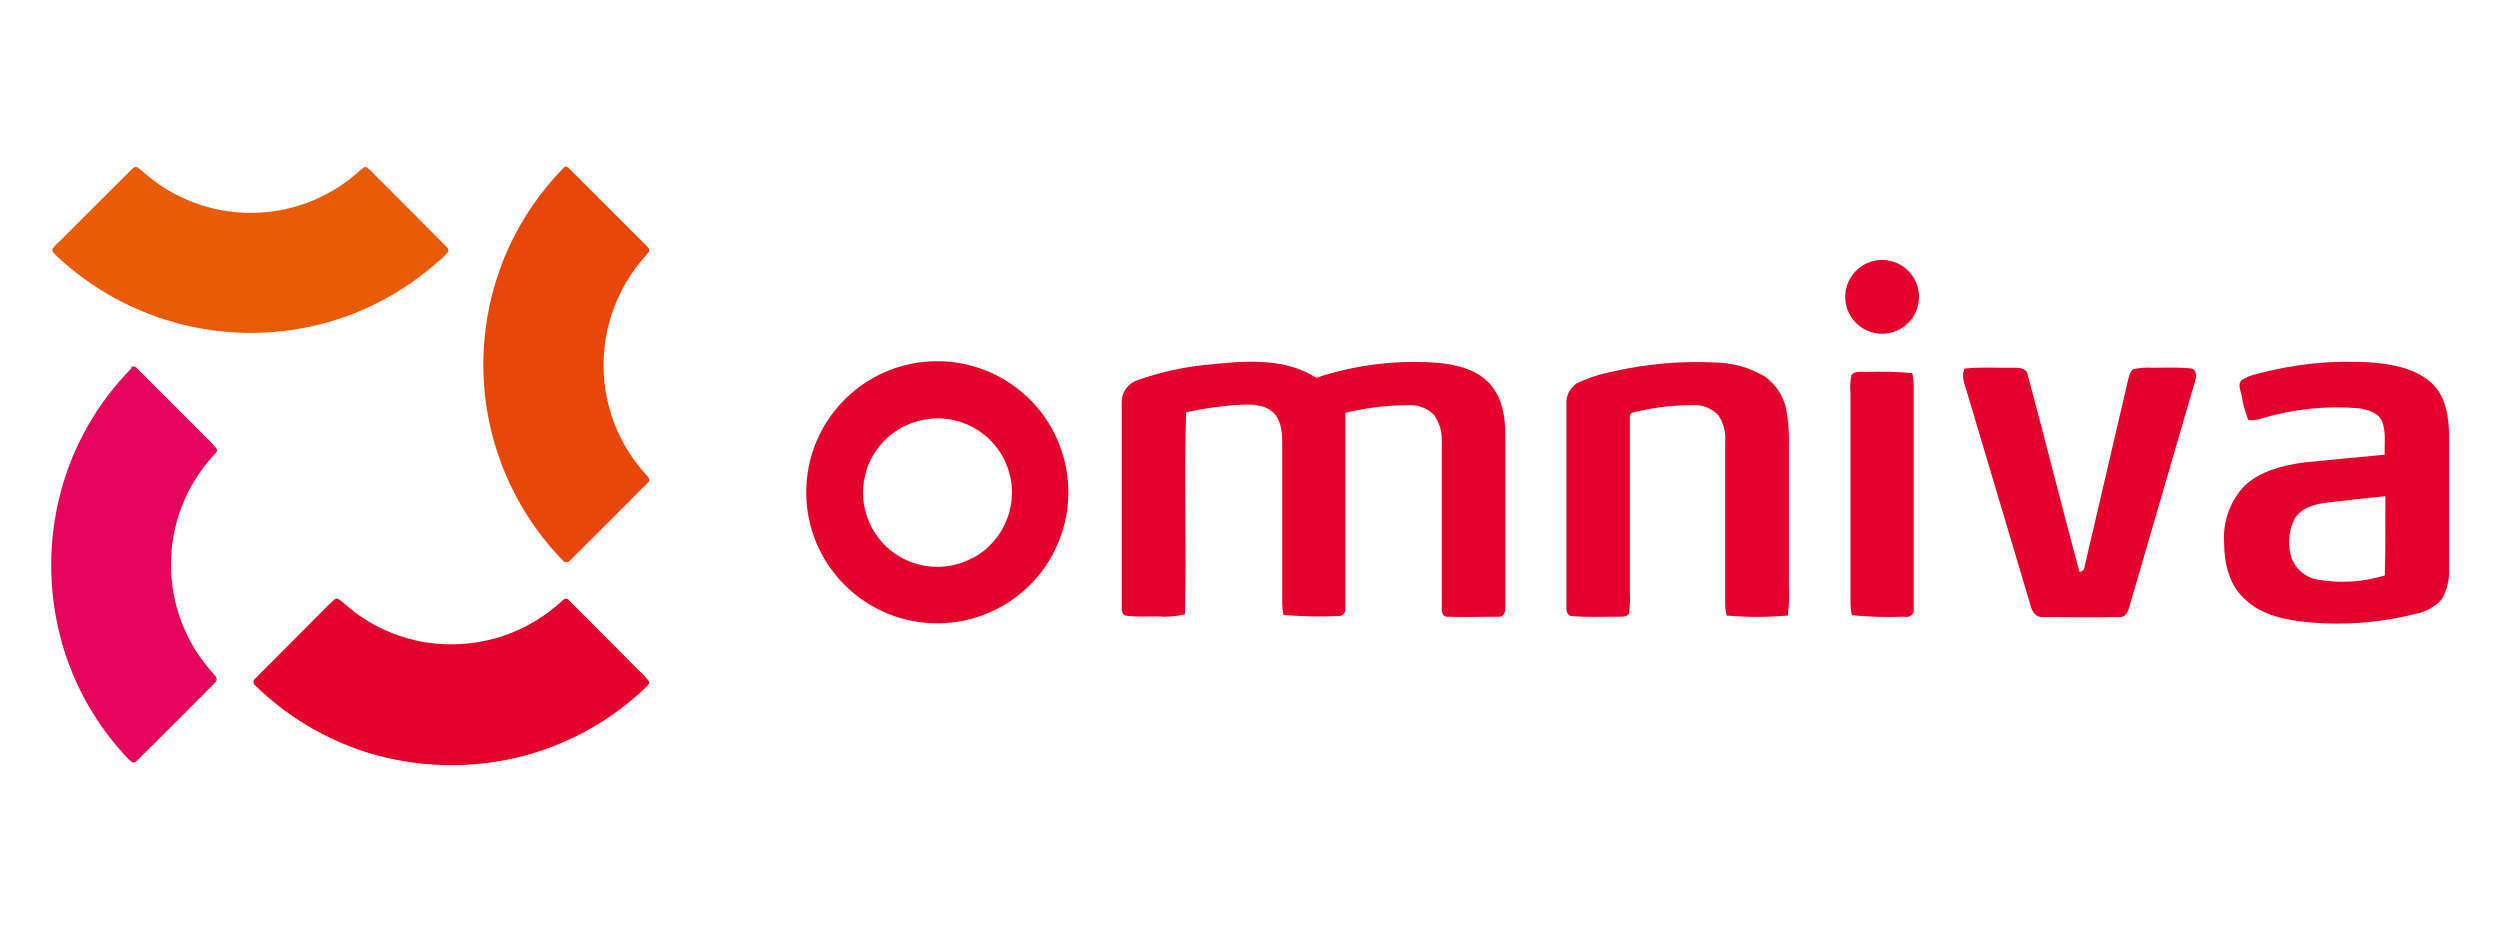
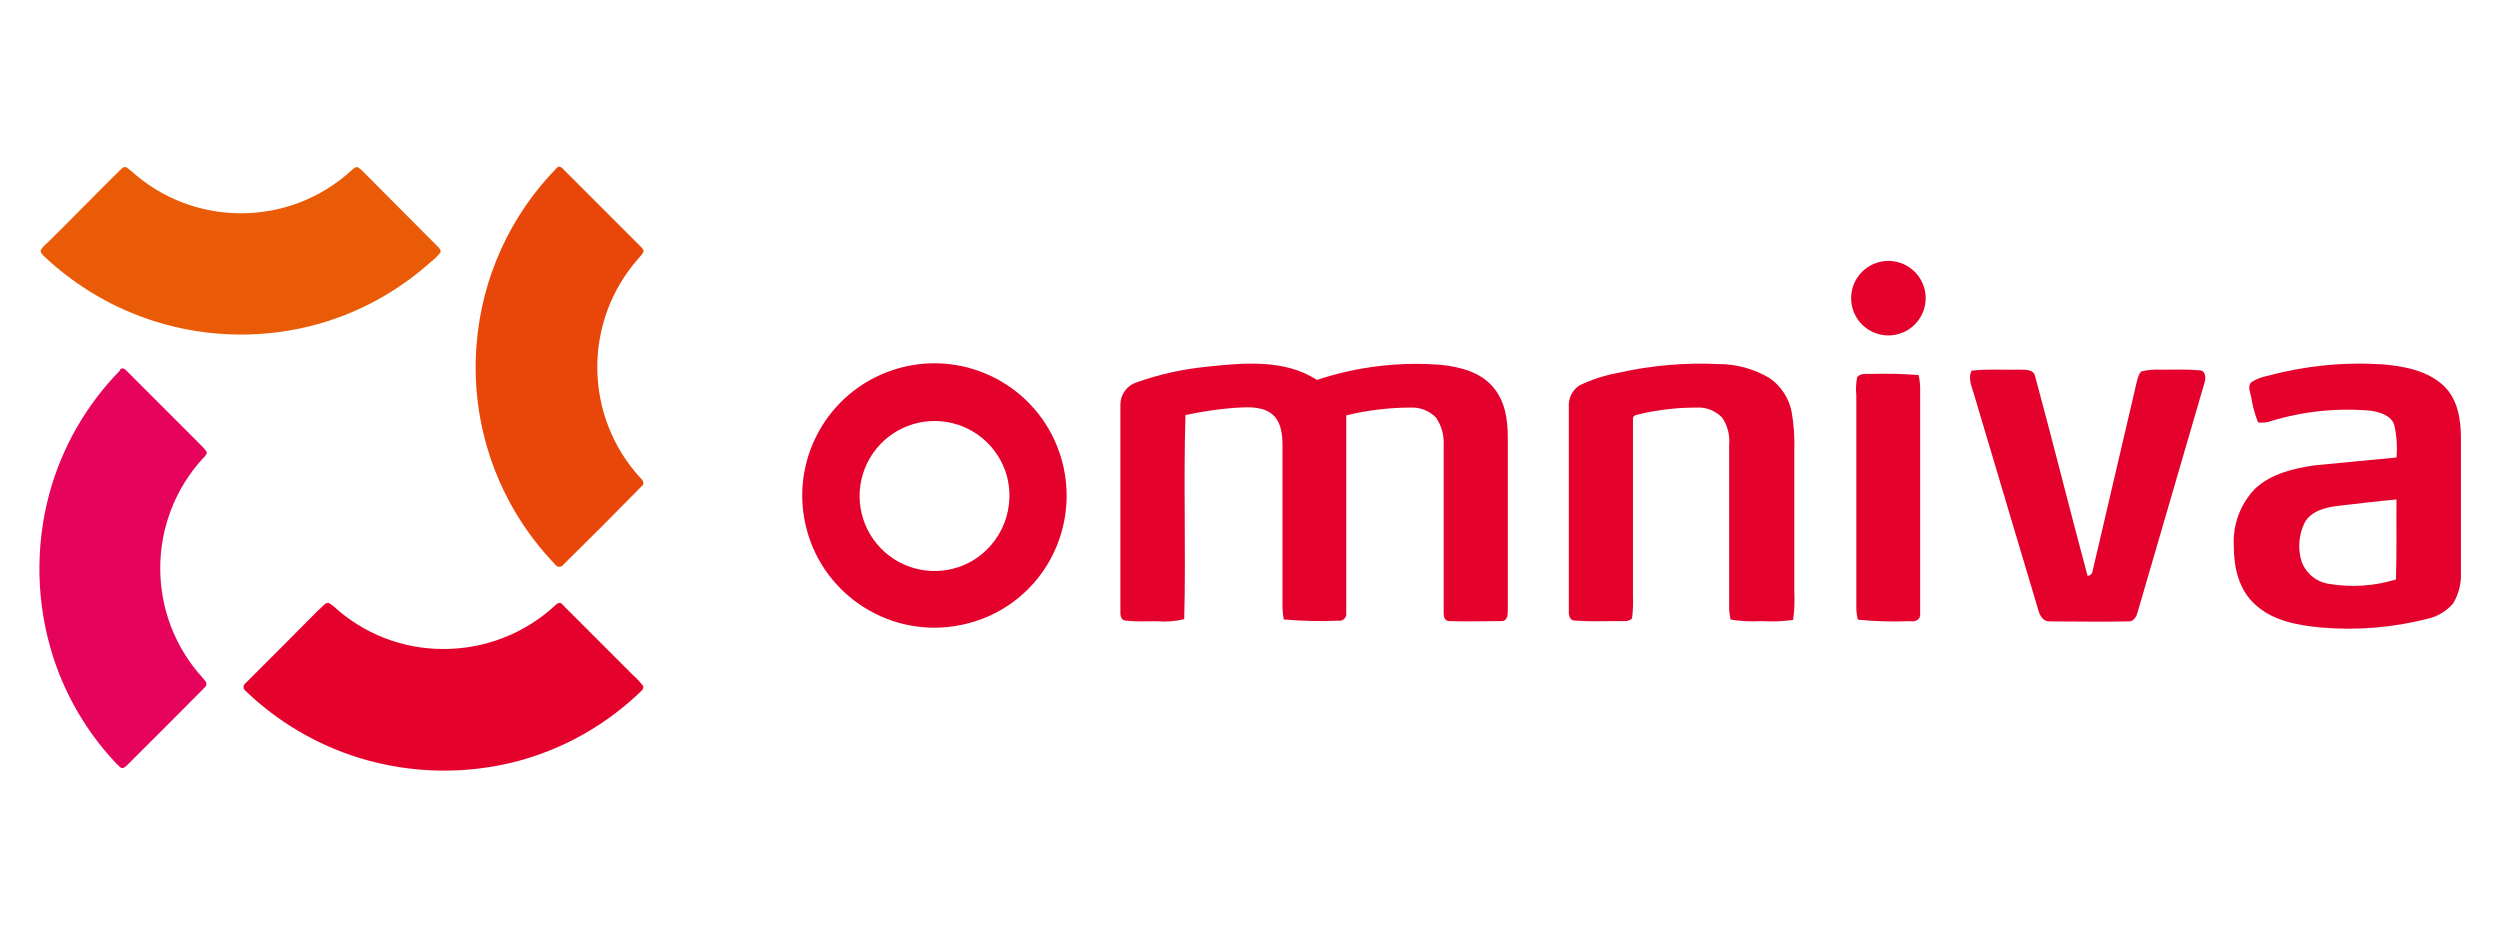
- <svg xmlns="http://www.w3.org/2000/svg" viewBox="0 0 323.13 120.41">
+ <svg xmlns="http://www.w3.org/2000/svg" viewBox="0 0 320 120">
  <defs>
    <style>.a{fill:none;}.b{fill:#ea5b08;}.b,.c,.d,.e{fill-rule:evenodd;}.c{fill:#e9470a;}.d{fill:#e6035c;}.e{fill:#e4022c;}</style>
  </defs>
-   <rect class="a" width="323.13" height="120.41" />
-   <path class="b" d="M17.4,21.6c.34-.11.61.23.88.42a20.93,20.93,0,0,0,28.27,0c.23-.19.53-.53.88-.38a6.22,6.22,0,0,1,.88.81c3.11,3.1,6.18,6.21,9.28,9.32.2.19.46.46.35.76a8.31,8.31,0,0,1-1.31,1.27,36.12,36.12,0,0,1-14.15,7.82A36.65,36.65,0,0,1,7.23,33c-.19-.23-.53-.46-.46-.8a4.77,4.77,0,0,1,.92-1C10.8,28.12,13.87,25,17,21.91A1.48,1.48,0,0,1,17.4,21.6Z" />
-   <path class="c" d="M72.9,21.64c.27-.23.57,0,.76.23l9.9,9.9c.19.19.42.42.34.72a5.13,5.13,0,0,1-.61.77,21,21,0,0,0,.27,28.15c.31.27.54.73.15,1-3.33,3.37-6.71,6.71-10,10a.61.61,0,0,1-1,0A36.34,36.34,0,0,1,62.58,44.31,36.18,36.18,0,0,1,72.9,21.64Z" />
-   <path class="d" d="M16.94,47.49c.27-.27.65-.08.84.19l9,9A11,11,0,0,1,28,58c.16.39-.19.65-.42.88a20.86,20.86,0,0,0,0,28.19c.15.23.46.43.42.77s-.23.35-.34.54c-3.3,3.3-6.56,6.6-9.9,9.89-.19.2-.46.39-.73.23a8.35,8.35,0,0,1-1-1,36.07,36.07,0,0,1-7.6-13,37,37,0,0,1-.53-21.1,36,36,0,0,1,9.09-15.8Z" />
-   <path class="e" d="M43.29,77.45c.38-.23.69.19,1,.38a20.64,20.64,0,0,0,14,5.45,21,21,0,0,0,14.26-5.53c.27-.3.73-.57,1-.15,3,3,6,6,9,9.05A10.19,10.19,0,0,1,83.83,88c.15.26,0,.53-.23.72a36.14,36.14,0,0,1-15.77,8.94,37,37,0,0,1-20.32-.38A36.49,36.49,0,0,1,33,88.61a.57.57,0,0,1,0-.92c3.1-3.11,6.21-6.22,9.28-9.32.38-.31.65-.66,1-.92Z" />
-   <path class="e" d="M242.19,33.72a4.77,4.77,0,1,1-3.64,5.37,4.79,4.79,0,0,1,3.64-5.37Z" />
-   <path class="e" d="M136.91,57.42A16.94,16.94,0,1,0,136,71.77,16.9,16.9,0,0,0,136.91,57.42ZM125.63,72.15A9.59,9.59,0,0,1,115,56.31a9.88,9.88,0,0,1,4.1-2,9.59,9.59,0,0,1,6.52,17.87Z" />
-   <path class="e" d="M156,47.15c4.72-.5,10-1,14.12,1.68a40.1,40.1,0,0,1,16-1.91c2.38.26,4.95.92,6.56,2.83s1.88,4.3,1.88,6.6V78.4c0,.58-.08,1.35-.84,1.31-2.23,0-4.45.08-6.68,0-.65,0-.73-.77-.69-1.3V57.19a5.54,5.54,0,0,0-1-3.56,4.27,4.27,0,0,0-3.26-1.27,35,35,0,0,0-8.21,1c0,8.44,0,16.88,0,25.27a.87.87,0,0,1-1,1,54.85,54.85,0,0,1-7-.15,9.53,9.53,0,0,1-.15-1.5V57.16c0-1.46-.19-3.23-1.54-4.15s-3.14-.72-4.71-.65a49.24,49.24,0,0,0-6.18.92c-.27,8.71.08,17.42-.15,26.12a10.94,10.94,0,0,1-3.53.27c-1.31,0-2.65.08-3.95-.08-.65,0-.73-.76-.69-1.26V52A3,3,0,0,1,147,49.14a38.56,38.56,0,0,1,9-2Z" />
-   <path class="e" d="M208.56,48a48,48,0,0,1,13-1.15,12.94,12.94,0,0,1,6.52,1.8,6.93,6.93,0,0,1,2.8,4.26,23.94,23.94,0,0,1,.34,5V75.91a19.26,19.26,0,0,1-.15,3.65,46,46,0,0,1-7.9,0,6.36,6.36,0,0,1-.19-1.46V57.19a5.43,5.43,0,0,0-.88-3.52,4.21,4.21,0,0,0-3.3-1.31,31.65,31.65,0,0,0-7.14.81c-.34.11-1.07.11-1,.69V76.53a16.63,16.63,0,0,1-.11,2.83c-.5.5-1.27.31-1.88.35-1.84,0-3.64.08-5.49-.08-.65,0-.76-.76-.72-1.3v-26a3.09,3.09,0,0,1,1.3-2.77A19.69,19.69,0,0,1,208.56,48Z" />
-   <path class="e" d="M314.38,49.6c-2.11-2-5.14-2.53-7.94-2.76a45.46,45.46,0,0,0-14.73,1.49h0a5.92,5.92,0,0,0-2,.81c-.5.54-.12,1.27,0,1.88a15.86,15.86,0,0,0,.88,3.26,4,4,0,0,0,1.73-.19A33.64,33.64,0,0,1,305,52.78c1.11.2,2.45.58,2.91,1.73.5,1.34.27,2.84.31,4.26-3.49.34-7,.65-10.43,1-2.72.39-5.6,1.08-7.67,3a9.79,9.79,0,0,0-2.65,7.37c0,2.65.65,5.48,2.69,7.32,2.26,2.15,5.52,2.73,8.55,3a41.2,41.2,0,0,0,13.5-1.11,6.14,6.14,0,0,0,3.38-1.88,7.09,7.09,0,0,0,.95-4V56.31C316.53,54,316.18,51.33,314.38,49.6Zm-6.14,24.78a18.66,18.66,0,0,1-8.47.57,4.42,4.42,0,0,1-3.57-2.8,6.74,6.74,0,0,1,.38-5.1c.88-1.49,2.72-1.92,4.34-2.11,2.45-.27,4.91-.57,7.4-.8C308.28,67.55,308.36,71,308.24,74.38Z" />
-   <path class="e" d="M253.93,47.64c2.07-.23,4.18-.07,6.29-.11.69,0,1.69,0,1.84.84,2.3,8.52,4.41,17,6.71,25.55a.71.71,0,0,0,.66-.65q2.82-12.09,5.63-24.17c.16-.5.23-1.07.66-1.38a9.25,9.25,0,0,1,2.53-.19c1.61,0,3.22-.08,4.83.08.81,0,.88,1,.65,1.61q-4.26,14.61-8.51,29.22c-.16.62-.5,1.38-1.27,1.31-3.37.07-6.75,0-10.08,0-.73,0-1.16-.65-1.35-1.27-2.72-9.17-5.48-18.33-8.21-27.54-.26-1.07-.92-2.18-.38-3.3Z" />
-   <path class="e" d="M239.32,48.45c.46-.54,1.23-.35,1.84-.38a50.43,50.43,0,0,1,6,.15,8,8,0,0,1,.19,1.69c0,9.59,0,19.21,0,28.8.12.77-.61,1.15-1.26,1a50.29,50.29,0,0,1-6.72-.19,7,7,0,0,1-.19-1.46V50.83a8.21,8.21,0,0,1,.12-2.38Z" />
+   <rect class="a" width="320" height="120" />
+   <path class="b" d="M15.83,21.4c.35-.12.62.23.89.42a20.95,20.95,0,0,0,28.26,0c.23-.19.54-.54.88-.39a5.8,5.8,0,0,1,.89.81c3.1,3.11,6.17,6.21,9.28,9.32.19.19.46.46.34.77a7.78,7.78,0,0,1-1.3,1.26,36.29,36.29,0,0,1-14.15,7.83A36.76,36.76,0,0,1,20,41.19,36.69,36.69,0,0,1,5.67,32.83c-.19-.23-.54-.46-.46-.81a4.48,4.48,0,0,1,.92-1c3.11-3.07,6.17-6.22,9.28-9.29A1.79,1.79,0,0,1,15.83,21.4Z" />
+   <path class="c" d="M71.33,21.43c.27-.23.58,0,.77.23L82,31.56c.2.19.43.42.35.73a5.13,5.13,0,0,1-.61.77A21,21,0,0,0,82,61.21c.31.27.54.73.16,1C78.81,65.62,75.44,69,72.1,72.29a.61.61,0,0,1-1,0A36.34,36.34,0,0,1,61,44.1,36.34,36.34,0,0,1,71.33,21.43Z" />
+   <path class="d" d="M15.37,47.29c.27-.27.65-.08.85.19l9.05,9.05a12.06,12.06,0,0,1,1.15,1.23c.15.38-.19.65-.42.88a20.84,20.84,0,0,0,0,28.19c.15.23.46.42.42.77s-.23.34-.35.53c-3.29,3.3-6.55,6.6-9.89,9.9-.19.19-.46.38-.73.23a9.28,9.28,0,0,1-1-1,35.88,35.88,0,0,1-7.59-13,37,37,0,0,1-.54-21.09,36,36,0,0,1,9.09-15.8Z" />
+   <path class="e" d="M41.72,77.24c.39-.23.69.19,1,.38a20.63,20.63,0,0,0,14,5.45A21,21,0,0,0,71,77.55c.27-.31.73-.58,1-.16,3,3,6,6,9.06,9.06a9.39,9.39,0,0,1,1.22,1.3c.16.27,0,.54-.23.73a36.21,36.21,0,0,1-15.76,8.94A37.07,37.07,0,0,1,45.94,97,36.56,36.56,0,0,1,31.4,88.4a.58.58,0,0,1,0-.92c3.11-3.11,6.22-6.21,9.29-9.32.38-.31.65-.65,1-.92Z" />
+   <path class="e" d="M240.63,33.52A4.77,4.77,0,1,1,237,38.89a4.77,4.77,0,0,1,3.64-5.37Z" />
+   <path class="e" d="M135.35,57.22A16.92,16.92,0,1,0,123,80a16.77,16.77,0,0,0,11.47-8.44A17,17,0,0,0,135.35,57.22ZM124.07,72a9.6,9.6,0,1,1,4.6-11.74A9.69,9.69,0,0,1,124.07,72Z" />
+   <path class="e" d="M154.45,46.94c4.71-.5,10-1,14.11,1.69a40.34,40.34,0,0,1,16-1.92c2.38.27,4.94.92,6.56,2.84s1.88,4.29,1.88,6.6V78.2c0,.58-.08,1.34-.85,1.3-2.22,0-4.45.08-6.67,0-.65,0-.73-.77-.69-1.31V57a5.63,5.63,0,0,0-1-3.57,4.28,4.28,0,0,0-3.26-1.26,35,35,0,0,0-8.21,1c0,8.44,0,16.88,0,25.28a.87.87,0,0,1-1,1,53,53,0,0,1-7-.16,9.55,9.55,0,0,1-.16-1.49V57c0-1.46-.19-3.22-1.53-4.14s-3.15-.73-4.72-.65a45.92,45.92,0,0,0-6.17.92c-.27,8.7.07,17.41-.16,26.12a10.92,10.92,0,0,1-3.53.27c-1.3,0-2.64.07-3.95-.08-.65,0-.73-.77-.69-1.27V51.77a3,3,0,0,1,2.07-2.83,38.27,38.27,0,0,1,9-2Z" />
+   <path class="e" d="M207,47.75a48,48,0,0,1,13-1.15,12.79,12.79,0,0,1,6.52,1.8,6.89,6.89,0,0,1,2.8,4.26,23.81,23.81,0,0,1,.35,5V75.71a19.19,19.19,0,0,1-.15,3.64,19.38,19.38,0,0,1-4,.15,18.79,18.79,0,0,1-4-.19,7,7,0,0,1-.19-1.46V57a5.4,5.4,0,0,0-.88-3.53,4.2,4.2,0,0,0-3.3-1.3,31.62,31.62,0,0,0-7.13.8c-.35.12-1.08.12-1,.69V76.32a16.7,16.7,0,0,1-.12,2.84c-.49.5-1.26.31-1.88.34-1.84,0-3.64.08-5.48-.07-.65,0-.77-.77-.73-1.31v-26a3.06,3.06,0,0,1,1.31-2.76A19,19,0,0,1,207,47.75Z" />
+   <path class="e" d="M312.81,49.4c-2.11-2-5.14-2.54-7.94-2.77a45.44,45.44,0,0,0-14.72,1.5h0a5.67,5.67,0,0,0-2,.81c-.5.53-.11,1.26,0,1.87a14.94,14.94,0,0,0,.88,3.26,3.64,3.64,0,0,0,1.72-.19,33.51,33.51,0,0,1,12.78-1.3c1.11.19,2.45.57,2.91,1.72a13.2,13.2,0,0,1,.31,4.26c-3.49.35-7,.65-10.44,1-2.72.38-5.6,1.07-7.67,3A9.81,9.81,0,0,0,285.93,70c0,2.65.65,5.49,2.68,7.33,2.26,2.15,5.53,2.72,8.56,3a41,41,0,0,0,13.5-1.11A6.05,6.05,0,0,0,314,77.24a7.09,7.09,0,0,0,1-3.95V56.11C315,53.77,314.62,51.12,312.81,49.4Zm-6.13,24.77a18.57,18.57,0,0,1-8.48.58,4.45,4.45,0,0,1-3.57-2.8,6.73,6.73,0,0,1,.39-5.1c.88-1.5,2.72-1.92,4.33-2.11,2.46-.27,4.91-.58,7.4-.81C306.72,67.35,306.79,70.76,306.68,74.17Z" />
+   <path class="e" d="M252.37,47.44c2.07-.23,4.18-.08,6.29-.12.69,0,1.68,0,1.84.85,2.3,8.51,4.41,17,6.71,25.54a.7.7,0,0,0,.65-.65L273.5,48.9c.15-.5.23-1.08.65-1.38a9.31,9.31,0,0,1,2.53-.2c1.61,0,3.23-.07,4.84.08.8,0,.88,1,.65,1.61l-8.52,29.23c-.15.61-.49,1.38-1.26,1.3-3.38.08-6.75,0-10.09,0-.73,0-1.15-.65-1.34-1.26-2.72-9.17-5.49-18.34-8.21-27.54-.27-1.08-.92-2.19-.38-3.3Z" />
+   <path class="e" d="M237.75,48.24c.46-.53,1.23-.34,1.84-.38a55.18,55.18,0,0,1,6,.15,8.93,8.93,0,0,1,.19,1.69c0,9.59,0,19.22,0,28.81.11.76-.62,1.15-1.27,1a48.53,48.53,0,0,1-6.71-.19,7,7,0,0,1-.19-1.46V50.62a8.23,8.23,0,0,1,.11-2.38Z" />
</svg>
